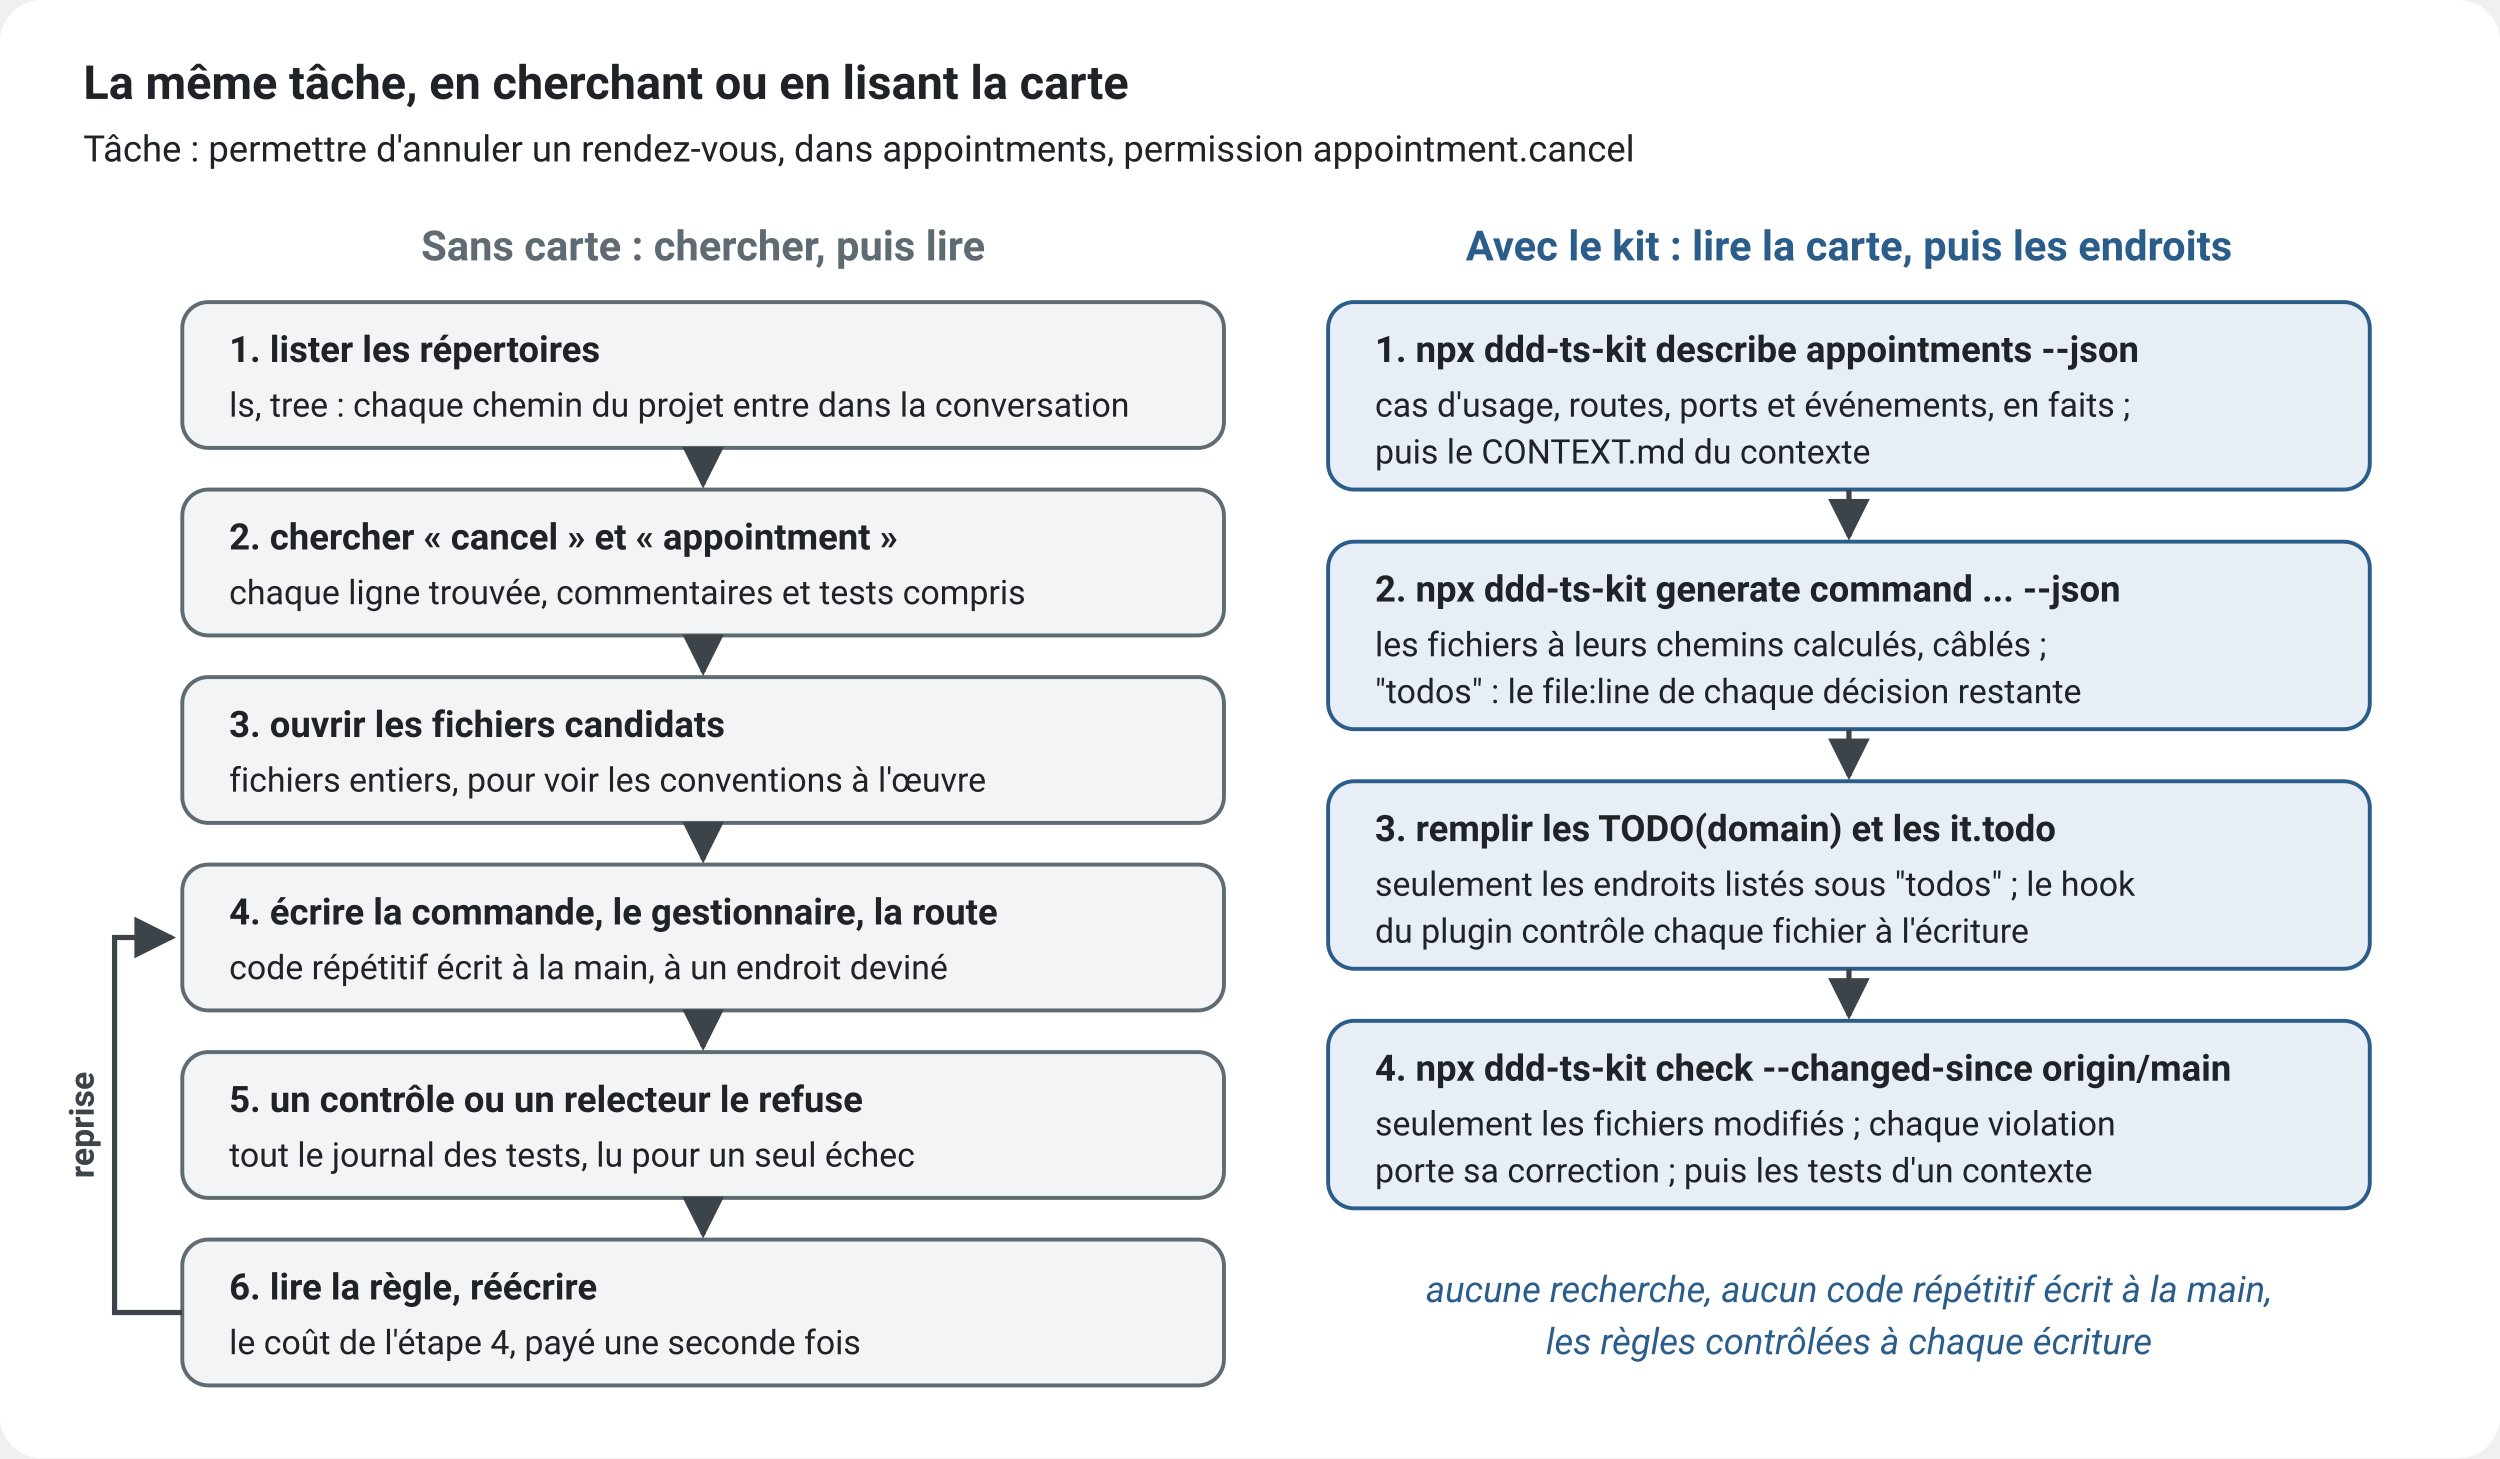
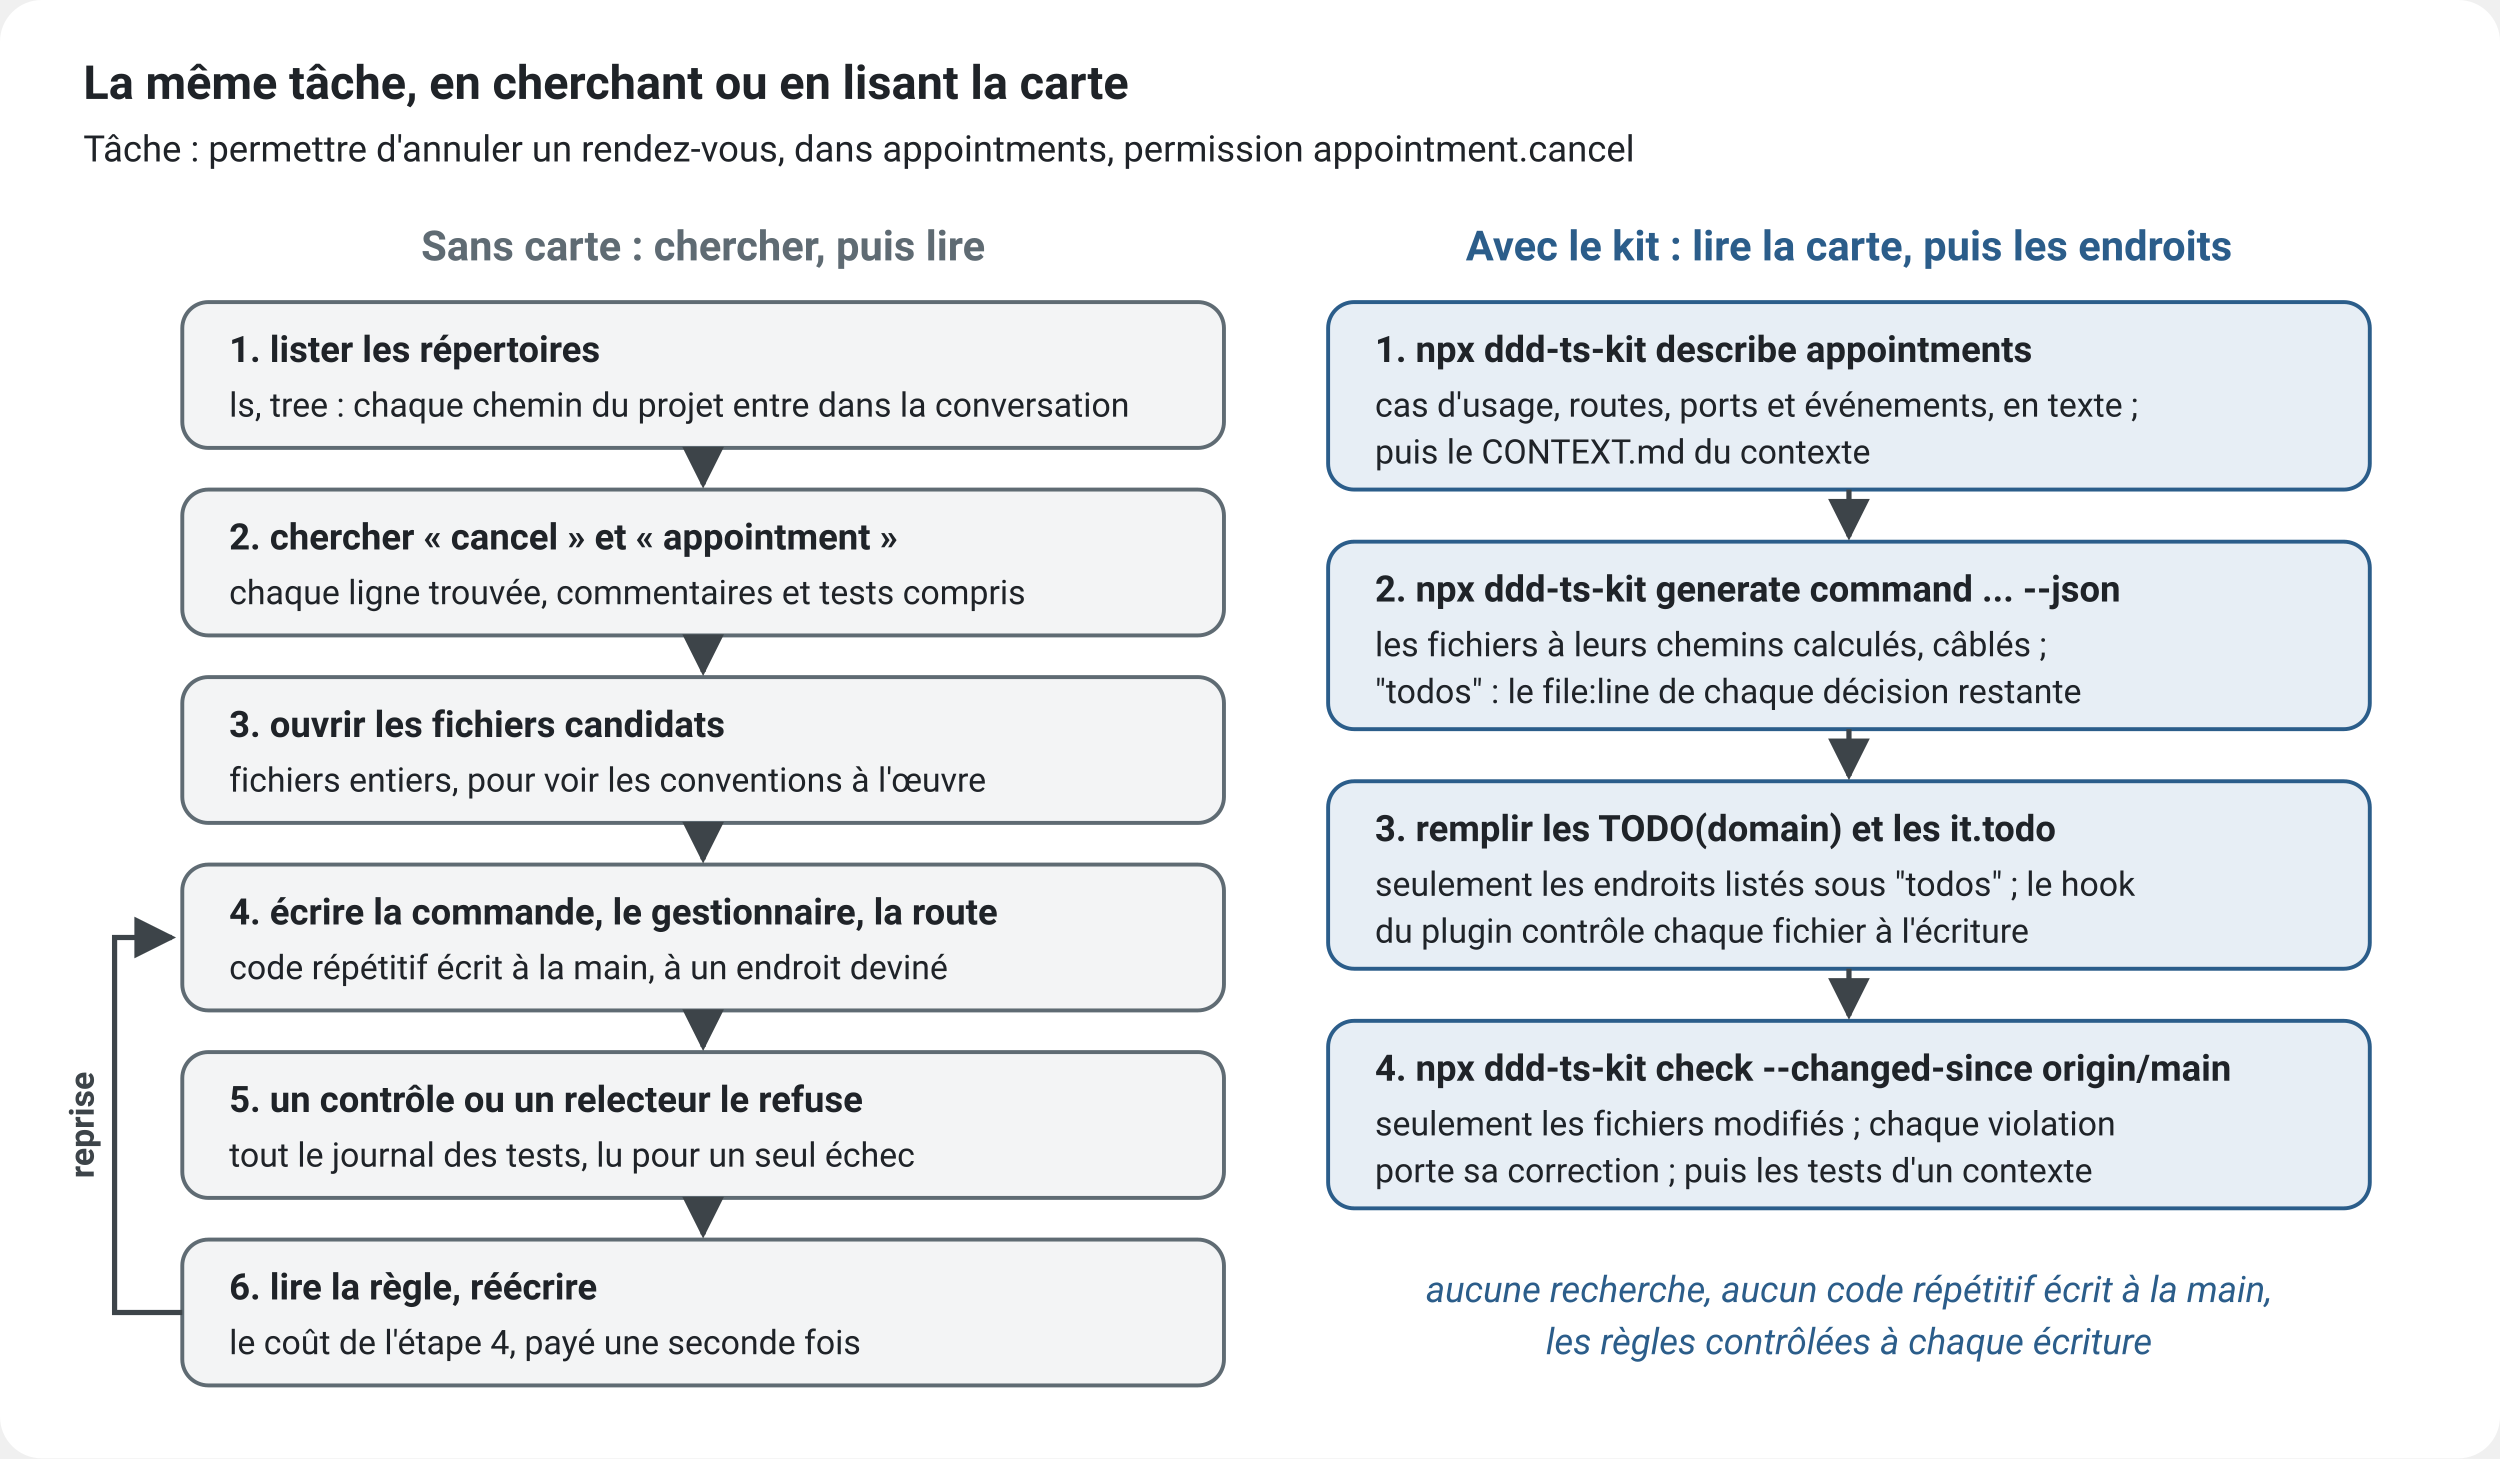
<svg xmlns="http://www.w3.org/2000/svg" viewBox="0 0 960 560" width="960" height="560" role="img" aria-labelledby="title desc" font-family="system-ui, -apple-system, 'Segoe UI', Roboto, sans-serif">
  <defs>
    <marker id="arrow" viewBox="0 0 10 10" refX="9" refY="5" markerWidth="8" markerHeight="8" orient="auto-start-reverse">
      <path d="M0,0 L10,5 L0,10 z" fill="#3d4449" />
    </marker>
  </defs>
  <rect width="960" height="560" rx="16" fill="#ffffff" />
  <text x="32" y="38" font-size="18" font-weight="600" fill="#1f2328">La même tâche, en cherchant ou en lisant la carte</text>
  <text x="32" y="62" font-size="14" fill="#1f2328">Tâche : permettre d'annuler un rendez-vous, dans appointments, permission appointment.cancel</text>
  <text x="270" y="100" font-size="16" font-weight="700" fill="#5f6b73" text-anchor="middle">Sans carte : chercher, puis lire</text>
  <rect x="70" y="116" width="400" height="56" rx="10" fill="#f3f4f5" stroke="#5f6b73" stroke-width="1.5" />
  <text x="88" y="139" font-size="14" font-weight="600" fill="#1f2328">1. lister les répertoires</text>
  <text x="88" y="160" font-size="13" fill="#1f2328">ls, tree : chaque chemin du projet entre dans la conversation</text>
  <rect x="70" y="188" width="400" height="56" rx="10" fill="#f3f4f5" stroke="#5f6b73" stroke-width="1.5" />
  <text x="88" y="211" font-size="14" font-weight="600" fill="#1f2328">2. chercher « cancel » et « appointment »</text>
  <text x="88" y="232" font-size="13" fill="#1f2328">chaque ligne trouvée, commentaires et tests compris</text>
  <rect x="70" y="260" width="400" height="56" rx="10" fill="#f3f4f5" stroke="#5f6b73" stroke-width="1.5" />
  <text x="88" y="283" font-size="14" font-weight="600" fill="#1f2328">3. ouvrir les fichiers candidats</text>
  <text x="88" y="304" font-size="13" fill="#1f2328">fichiers entiers, pour voir les conventions à l'œuvre</text>
  <rect x="70" y="332" width="400" height="56" rx="10" fill="#f3f4f5" stroke="#5f6b73" stroke-width="1.5" />
  <text x="88" y="355" font-size="14" font-weight="600" fill="#1f2328">4. écrire la commande, le gestionnaire, la route</text>
  <text x="88" y="376" font-size="13" fill="#1f2328">code répétitif écrit à la main, à un endroit deviné</text>
  <rect x="70" y="404" width="400" height="56" rx="10" fill="#f3f4f5" stroke="#5f6b73" stroke-width="1.5" />
  <text x="88" y="427" font-size="14" font-weight="600" fill="#1f2328">5. un contrôle ou un relecteur le refuse</text>
  <text x="88" y="448" font-size="13" fill="#1f2328">tout le journal des tests, lu pour un seul échec</text>
  <rect x="70" y="476" width="400" height="56" rx="10" fill="#f3f4f5" stroke="#5f6b73" stroke-width="1.5" />
  <text x="88" y="499" font-size="14" font-weight="600" fill="#1f2328">6. lire la règle, réécrire</text>
  <text x="88" y="520" font-size="13" fill="#1f2328">le coût de l'étape 4, payé une seconde fois</text>
  <line x1="270" y1="172" x2="270" y2="186" stroke="#3d4449" stroke-width="2" marker-end="url(#arrow)" />
  <line x1="270" y1="244" x2="270" y2="258" stroke="#3d4449" stroke-width="2" marker-end="url(#arrow)" />
  <line x1="270" y1="316" x2="270" y2="330" stroke="#3d4449" stroke-width="2" marker-end="url(#arrow)" />
  <line x1="270" y1="388" x2="270" y2="402" stroke="#3d4449" stroke-width="2" marker-end="url(#arrow)" />
  <line x1="270" y1="460" x2="270" y2="474" stroke="#3d4449" stroke-width="2" marker-end="url(#arrow)" />
  <path d="M70,504 H44 V360 H66" fill="none" stroke="#3d4449" stroke-width="2" marker-end="url(#arrow)" />
  <text x="36" y="432" font-size="13" font-weight="600" fill="#3d4449" text-anchor="middle" transform="rotate(-90 36 432)">reprise</text>
  <text x="710" y="100" font-size="16" font-weight="700" fill="#2b5d8a" text-anchor="middle">Avec le kit : lire la carte, puis les endroits</text>
  <rect x="510" y="116" width="400" height="72" rx="10" fill="#e7eef5" stroke="#2b5d8a" stroke-width="1.5" />
-   <text x="528" y="139" font-size="14" font-weight="600" fill="#1f2328">1. npx ddd-ts-kit describe appointments --json</text>
-   <text x="528" y="160" font-size="13" fill="#1f2328">cas d'usage, routes, ports et événements, en faits ;</text>
+   <text x="528" y="139" font-size="14" font-weight="600" fill="#1f2328">1. npx ddd-ts-kit describe appointments</text>
+   <text x="528" y="160" font-size="13" fill="#1f2328">cas d'usage, routes, ports et événements, en texte ;</text>
  <text x="528" y="178" font-size="13" fill="#1f2328">puis le CONTEXT.md du contexte</text>
  <rect x="510" y="208" width="400" height="72" rx="10" fill="#e7eef5" stroke="#2b5d8a" stroke-width="1.5" />
  <text x="528" y="231" font-size="14" font-weight="600" fill="#1f2328">2. npx ddd-ts-kit generate command ... --json</text>
  <text x="528" y="252" font-size="13" fill="#1f2328">les fichiers à leurs chemins calculés, câblés ;</text>
  <text x="528" y="270" font-size="13" fill="#1f2328">"todos" : le file:line de chaque décision restante</text>
  <rect x="510" y="300" width="400" height="72" rx="10" fill="#e7eef5" stroke="#2b5d8a" stroke-width="1.5" />
  <text x="528" y="323" font-size="14" font-weight="600" fill="#1f2328">3. remplir les TODO(domain) et les it.todo</text>
  <text x="528" y="344" font-size="13" fill="#1f2328">seulement les endroits listés sous "todos" ; le hook</text>
  <text x="528" y="362" font-size="13" fill="#1f2328">du plugin contrôle chaque fichier à l'écriture</text>
  <rect x="510" y="392" width="400" height="72" rx="10" fill="#e7eef5" stroke="#2b5d8a" stroke-width="1.5" />
  <text x="528" y="415" font-size="14" font-weight="600" fill="#1f2328">4. npx ddd-ts-kit check --changed-since origin/main</text>
  <text x="528" y="436" font-size="13" fill="#1f2328">seulement les fichiers modifiés ; chaque violation</text>
  <text x="528" y="454" font-size="13" fill="#1f2328">porte sa correction ; puis les tests d'un contexte</text>
  <line x1="710" y1="188" x2="710" y2="206" stroke="#3d4449" stroke-width="2" marker-end="url(#arrow)" />
  <line x1="710" y1="280" x2="710" y2="298" stroke="#3d4449" stroke-width="2" marker-end="url(#arrow)" />
  <line x1="710" y1="372" x2="710" y2="390" stroke="#3d4449" stroke-width="2" marker-end="url(#arrow)" />
  <text x="710" y="500" font-size="14" font-style="italic" fill="#2b5d8a" text-anchor="middle">aucune recherche, aucun code répétitif écrit à la main,</text>
  <text x="710" y="520" font-size="14" font-style="italic" fill="#2b5d8a" text-anchor="middle">les règles contrôlées à chaque écriture</text>
</svg>
